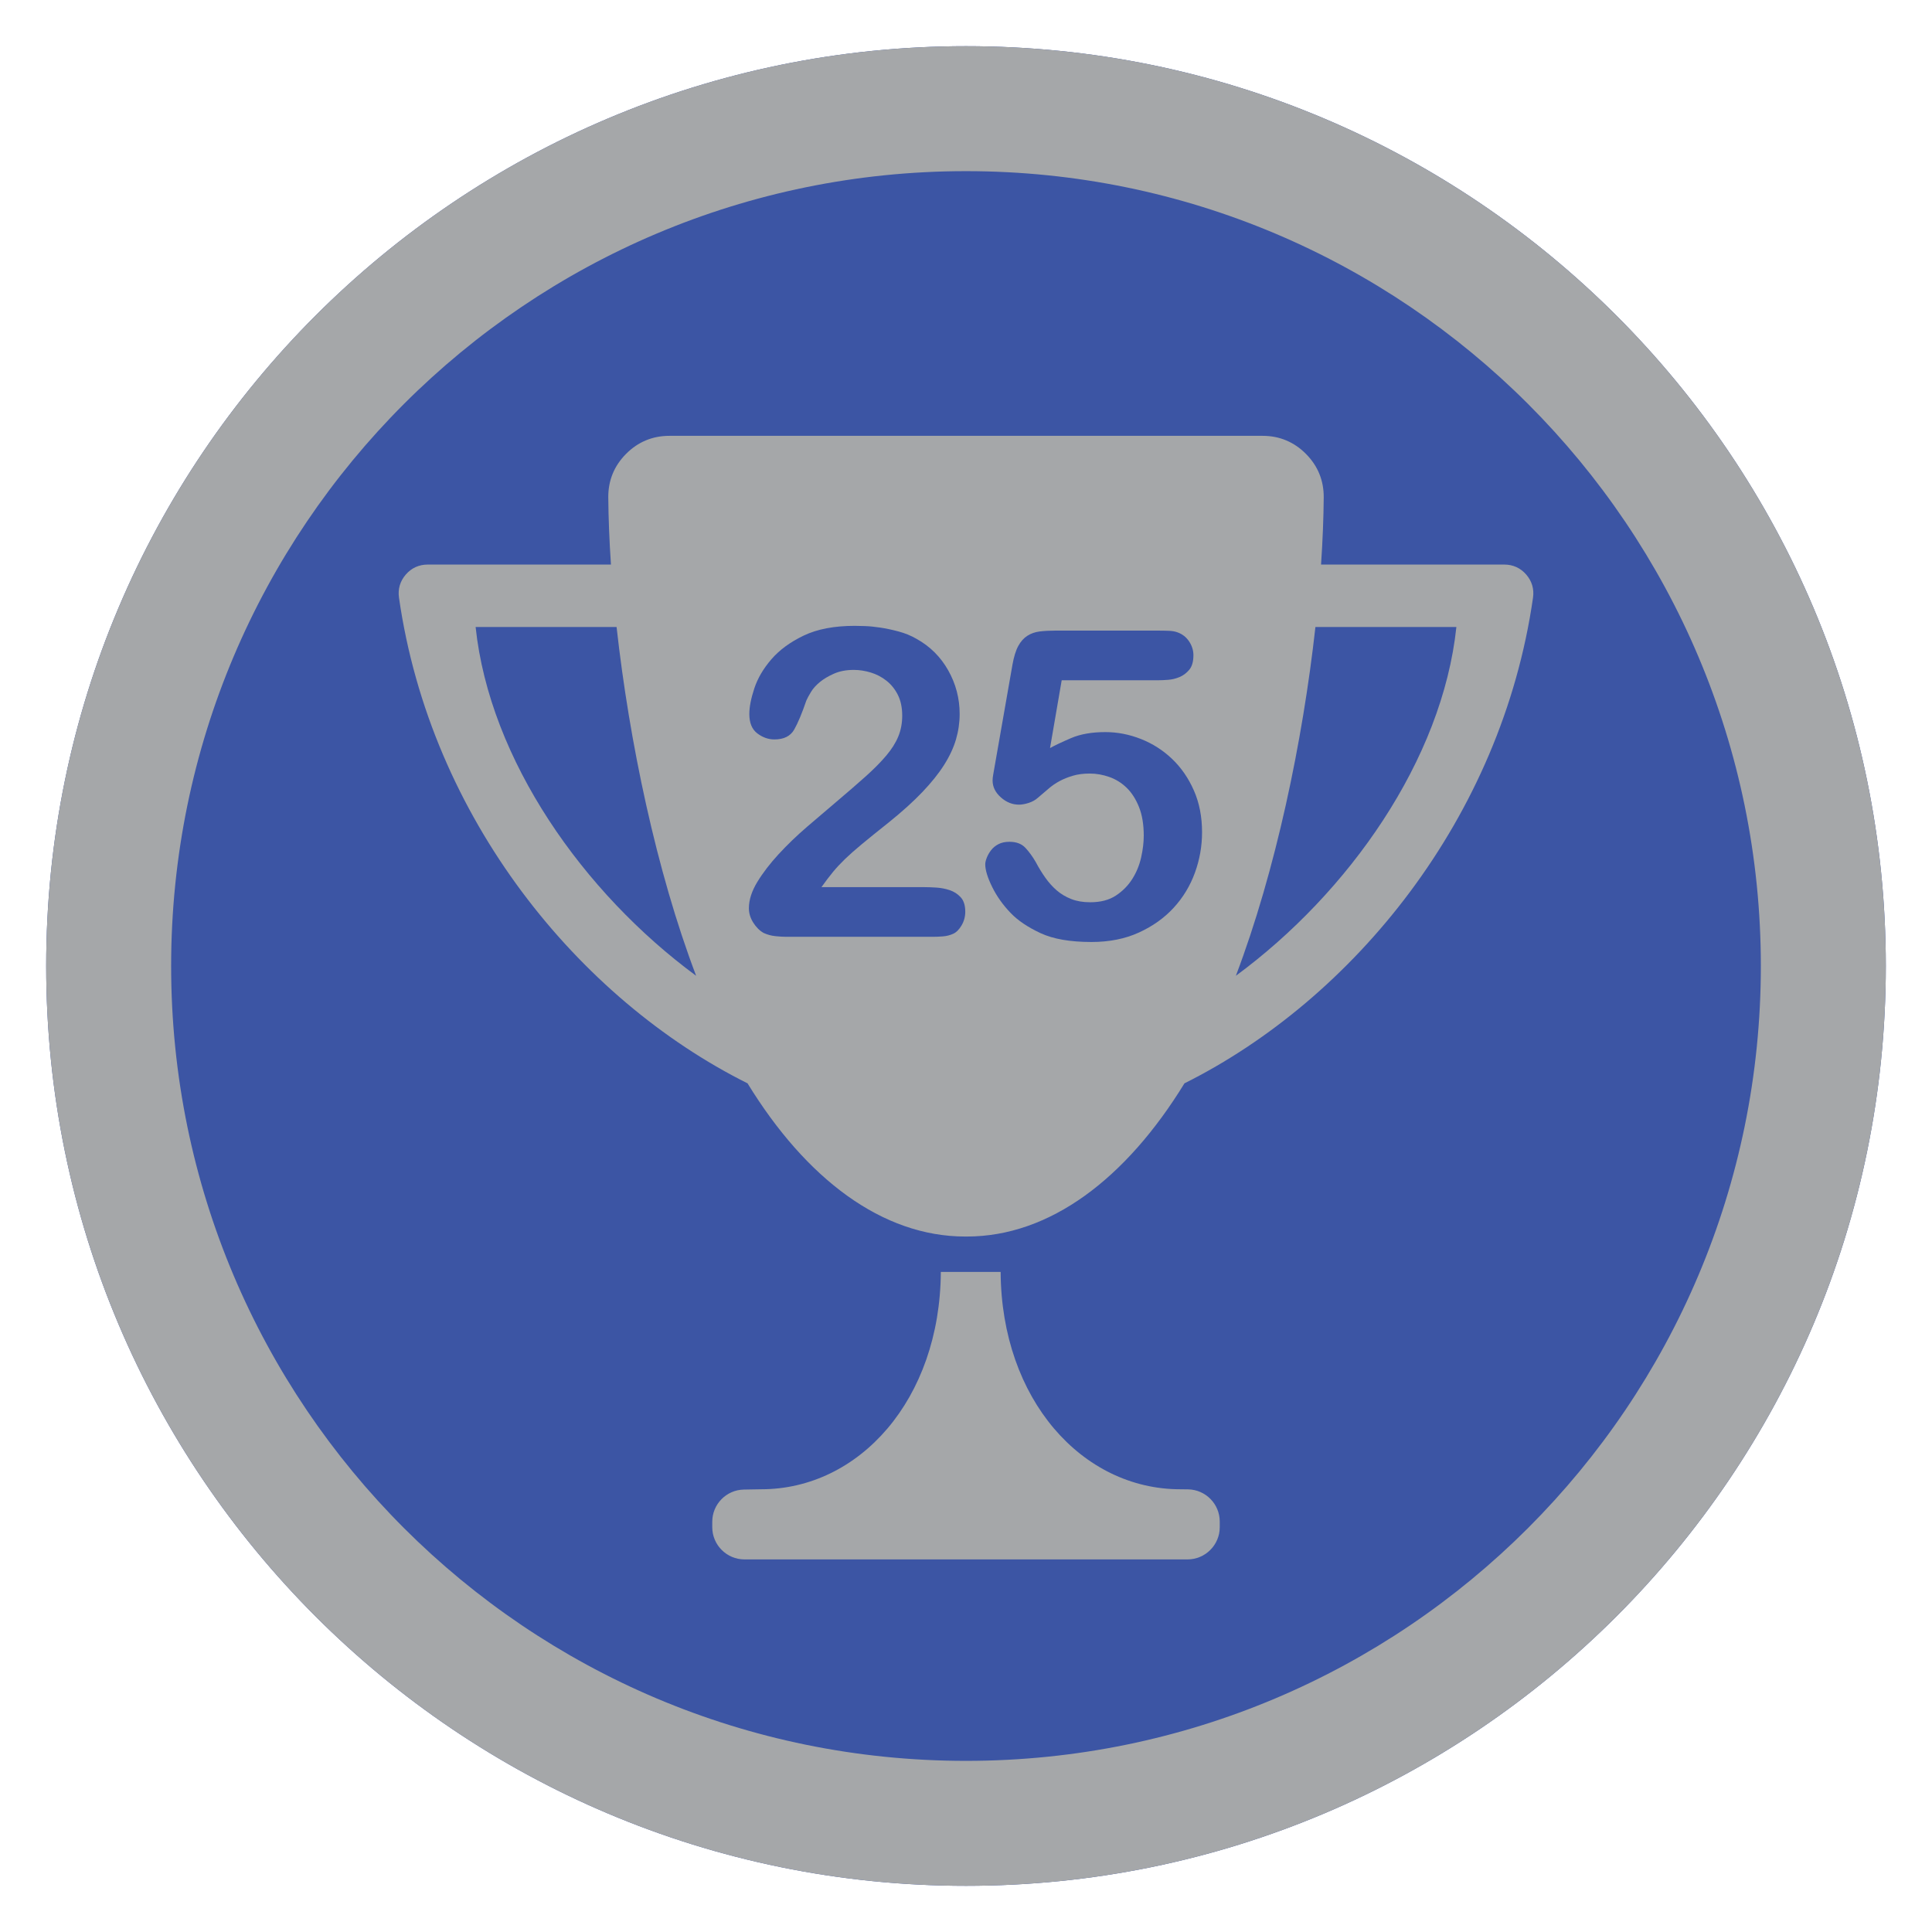
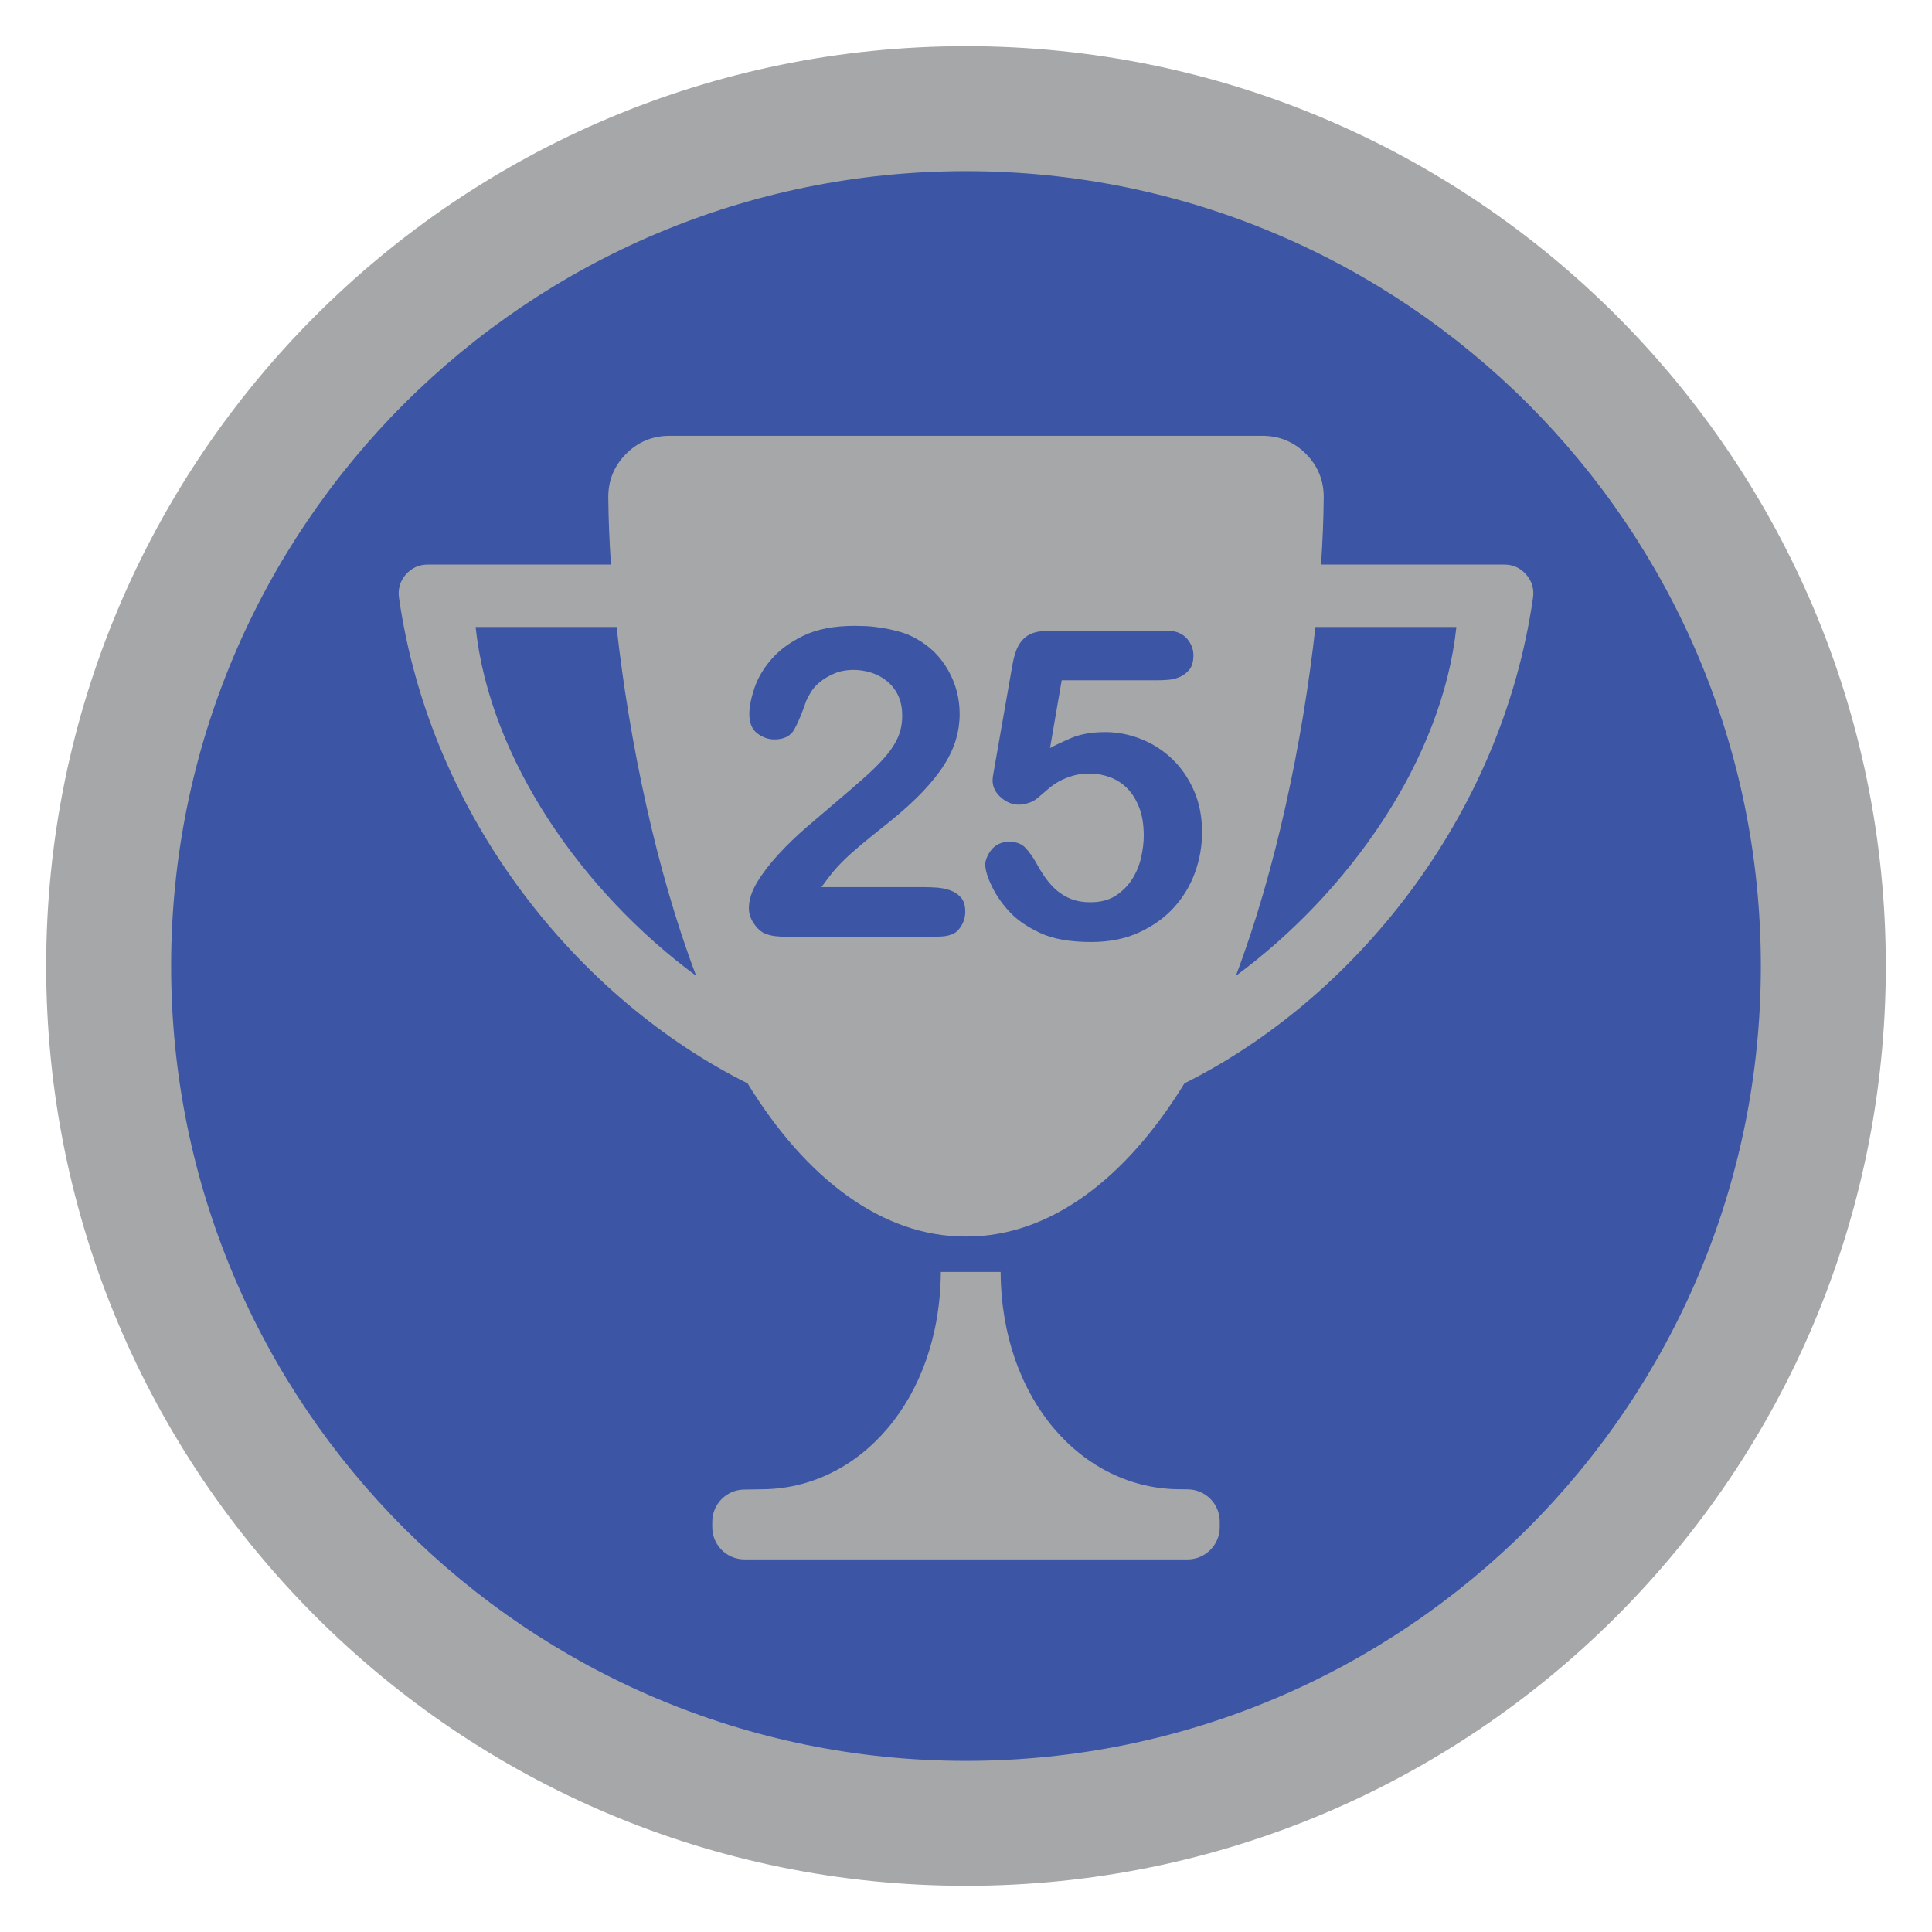
<svg xmlns="http://www.w3.org/2000/svg" xml:space="preserve" width="152.4mm" height="152.4mm" version="1.1" style="shape-rendering:geometricPrecision; text-rendering:geometricPrecision; image-rendering:optimizeQuality; fill-rule:evenodd; clip-rule:evenodd" viewBox="0 0 15240 15240">
  <defs>
    <style type="text/css">
   
-     .fil3 {fill:none}
-     .fil0 {fill:#3C55A4}
-     .fil1 {fill:#A5A7A9}
-     .fil2 {fill:#3C55A4;fill-rule:nonzero}
+     .fil0 {fill:none}
+     .fil1 {fill:#3C55A4}
+     .fil2 {fill:#A5A7A9}
+     .fil3 {fill:#3C55A4;fill-rule:nonzero}
   
  </style>
  </defs>
  <g id="Capa_x0020_1">
-     <g id="_1788741108320">
-       <g>
-         <ellipse id="contour" class="fil0" cx="7620.01" cy="7620" rx="7255.7" ry="7255.74" />
-         <path id="contour_28" class="fil1" d="M7620.01 364.25c4007.22,0 7255.71,3248.52 7255.71,7255.75 0,4007.22 -3248.49,7255.74 -7255.71,7255.74 -4007.22,0 -7255.7,-3248.52 -7255.7,-7255.74 0,-4007.23 3248.48,-7255.75 7255.7,-7255.75zm-198.58 9668.85l471.76 0c5.73,1006.54 643.42,1714.57 1417.05,1714.57 17.3,0 38.17,0.28 61.99,0.71 138.24,2.53 249.35,115.69 249.35,253.95l0 44.61c0,139.9 -114.1,254 -254,254l-3495.15 0c-139.9,0 -254,-114.1 -254,-254l0 -43.01c0,-137.87 110.38,-250.8 248.21,-253.94 56.45,-1.28 103.92,-2.32 137.74,-2.32 773.63,0 1411.32,-708.03 1417.05,-1714.57zm197.04 -279.08l3.08 0 4.2 0.02c655.52,0 1255.36,-455.02 1717.5,-1208.46 1331.91,-664.83 2500.27,-2091.3 2749.51,-3831.14 9.74,-67.97 -8.64,-130.25 -53.61,-182.15 -44.97,-51.9 -104.08,-78.9 -172.76,-78.9l-1445.7 0c12.63,-185.95 19.71,-363.34 21.09,-528.8 1.13,-133.61 -45.82,-249 -139.9,-343.88 -94.08,-94.87 -209.06,-142.79 -342.68,-142.79l-1889.19 0 -900 0 -1889.19 0c-133.62,0 -248.6,47.92 -342.68,142.79 -94.08,94.88 -141.03,210.27 -139.9,343.88 1.38,165.46 8.46,342.85 21.09,528.8l-1445.69 0c-68.68,0 -127.79,27 -172.76,78.9 -44.97,51.9 -63.35,114.18 -53.61,182.15 249.24,1739.83 1417.61,3166.3 2749.5,3831.14 462.13,753.44 1061.98,1208.46 1717.5,1208.46l4.2 -0.02zm2130.35 -2056.9c313.89,-826.62 527.2,-1848.59 627.49,-2751.41l1111.93 0c-110.82,1049.32 -850.59,2097.36 -1739.42,2751.41zm-4885.11 -2751.41c100.29,902.82 313.6,1924.79 627.48,2751.4 -888.82,-654.05 -1628.58,-1702.09 -1739.4,-2751.4l1111.92 0zm2756.24 -3595.66c3462.82,0 6270.01,2807.18 6270.01,6270 0,3462.82 -2807.19,6270.01 -6270.01,6270.01 -3462.82,0 -6270,-2807.19 -6270,-6270.01 0,-3462.82 2807.18,-6270 6270,-6270z" />
-         <path class="fil2" d="M6203.79 7389.74c-24.99,0 -53.94,-1.7 -86.88,-5.11 -32.93,-3.41 -64.16,-11.92 -93.68,-25.55 -31.8,-18.17 -59.06,-45.43 -81.77,-81.76 -22.71,-36.34 -34.07,-73.82 -34.07,-112.43 0,-65.86 22.15,-135.14 66.44,-207.81 44.29,-72.68 100.5,-145.93 168.63,-219.74 68.14,-73.82 143.09,-145.93 224.85,-216.34 81.77,-70.4 158.99,-136.27 231.67,-197.59 88.57,-74.95 165.23,-141.38 229.96,-199.3 64.73,-57.92 118.67,-112.42 161.82,-163.53 43.15,-51.1 74.95,-101.63 95.39,-151.6 20.44,-49.97 30.66,-104.48 30.66,-163.53 0,-63.59 -11.35,-118.1 -34.07,-163.52 -22.71,-45.43 -52.8,-82.9 -90.28,-112.43 -37.47,-29.52 -78.92,-51.1 -124.35,-64.73 -45.42,-13.63 -89.71,-20.44 -132.86,-20.44 -59.05,0 -110.72,9.65 -155.01,28.96 -44.29,19.3 -81.76,41.45 -112.43,66.43 -30.66,24.99 -54.5,51.67 -71.54,80.06 -17.03,28.39 -28.96,50.54 -35.77,66.43 -34.07,99.94 -65.86,176.02 -95.39,228.26 -29.53,52.24 -81.76,78.36 -156.71,78.36 -47.7,0 -92.56,-15.9 -134.57,-47.7 -42.02,-31.79 -63.03,-82.9 -63.03,-153.3 0,-54.51 13.06,-121.51 39.18,-201.01 26.12,-79.49 70.97,-156.14 134.57,-229.96 63.59,-73.81 148.76,-136.27 255.51,-187.37 106.75,-51.1 240.75,-76.65 402,-76.65 15.9,0 42.02,0.56 78.36,1.7 36.34,1.14 77.22,5.11 122.64,11.92 45.43,6.82 93.69,17.04 144.79,30.67 51.11,13.62 98.23,32.93 141.39,57.91 106.74,59.05 190.21,141.95 250.4,248.7 60.18,106.74 90.28,221.44 90.28,344.09 0,68.13 -9.65,135.13 -28.96,201 -19.31,65.86 -50.53,132.86 -93.69,201 -43.15,68.14 -100.5,139.68 -172.04,214.63 -71.54,74.95 -159.55,154.44 -264.03,238.48 -88.58,70.4 -159.55,127.75 -212.92,172.04 -53.38,44.29 -97.67,83.47 -132.87,117.53 -35.2,34.07 -66.43,67.57 -93.69,100.51 -27.25,32.93 -57.91,73.24 -91.98,120.94l814.23 0c24.98,0 55.64,1.13 91.98,3.4 36.34,2.27 71.54,9.09 105.61,20.44 34.07,11.36 63.03,30.1 86.87,56.22 23.85,26.12 35.78,64.16 35.78,114.13 0,38.61 -9.66,74.38 -28.96,107.31 -19.31,32.93 -41.45,55.08 -66.43,66.43 -24.99,11.36 -51.67,18.17 -80.06,20.44 -28.39,2.27 -55.08,3.41 -80.06,3.41l-1154.91 0z" />
-         <path class="fil2" d="M8282.85 5900.96c36.34,-20.44 91.42,-46.56 165.23,-78.35 73.82,-31.8 164.1,-47.7 270.84,-47.7 95.39,0 189.08,18.17 281.07,54.51 91.98,36.34 173.74,88.58 245.29,156.71 71.54,68.14 128.89,151.04 172.04,248.7 43.15,97.66 64.73,207.82 64.73,330.46 0,109.02 -18.74,215.2 -56.21,318.54 -37.48,103.34 -93.12,195.32 -166.94,275.95 -73.81,80.63 -165.23,145.93 -274.24,195.89 -109.02,49.97 -233.94,74.95 -374.75,74.95 -168.07,0 -302.07,-23.28 -402.01,-69.84 -99.93,-46.56 -178.29,-99.36 -235.07,-158.41 -61.32,-63.6 -110.15,-132.3 -146.49,-206.12 -36.34,-73.81 -54.51,-133.43 -54.51,-178.85 0,-13.63 3.98,-30.67 11.92,-51.11 7.95,-20.44 19.31,-40.31 34.07,-59.62 14.77,-19.3 34.07,-35.2 57.92,-47.69 23.85,-12.49 52.8,-18.74 86.87,-18.74 54.51,0 96.53,15.9 126.05,47.7 29.53,31.79 56.78,69.27 81.77,112.42 22.71,43.15 47.69,84.04 74.95,122.65 27.25,38.61 57.35,72.11 90.28,100.5 32.93,28.39 70.97,51.1 114.13,68.13 43.15,17.04 93.12,25.56 149.9,25.56 81.76,0 149.33,-17.61 202.7,-52.81 53.37,-35.2 96.53,-78.92 129.46,-131.16 32.93,-52.24 56.21,-109.02 69.84,-170.34 13.63,-61.33 20.44,-118.11 20.44,-170.34 0,-88.58 -12.49,-164.1 -37.47,-226.56 -24.99,-62.45 -57.35,-112.99 -97.1,-151.6 -39.74,-38.61 -85.17,-67 -136.27,-85.17 -51.1,-18.17 -102.77,-27.25 -155.01,-27.25 -49.97,0 -94.26,5.67 -132.87,17.03 -38.61,11.36 -73.81,25.55 -105.61,42.58 -31.79,17.04 -61.32,37.48 -88.57,61.33 -27.26,23.85 -54.51,47.13 -81.77,69.84 -20.44,18.17 -44.85,31.79 -73.24,40.88 -28.39,9.08 -53.95,13.63 -76.66,13.63 -52.24,0 -99.93,-19.31 -143.08,-57.92 -43.16,-38.61 -64.73,-82.9 -64.73,-132.87 0,-13.62 1.7,-29.52 5.11,-47.69 3.4,-18.17 7.38,-40.88 11.92,-68.14l139.68 -797.19c11.36,-63.59 26.69,-112.99 45.99,-148.2 19.31,-35.2 43.15,-61.89 71.54,-80.06 28.4,-18.17 60.76,-29.52 97.1,-34.06 36.34,-4.55 78.36,-6.82 126.05,-6.82l793.79 0c40.88,0 74.38,0.57 100.5,1.71 26.12,1.13 48.26,5.11 66.43,11.92 38.61,13.63 69.27,37.47 91.99,71.54 22.71,34.07 34.06,70.41 34.06,109.02 0,49.97 -10.78,88.01 -32.36,114.13 -21.58,26.12 -47.13,45.42 -76.65,57.91 -29.53,12.5 -60.19,19.88 -91.99,22.15 -31.8,2.27 -57.91,3.4 -78.36,3.4l-759.71 0 -91.99 534.87z" />
-       </g>
-       <rect class="fil3" x="-0" y="-0" width="15240" height="15240" />
+     <g id="_2981911947984">
+       <rect class="fil0" x="-0" y="-0" width="15240" height="15240" />
+       <ellipse id="contour" class="fil1" cx="7620" cy="7620" rx="7200.69" ry="7200.73" />
+       <path id="contour_72" class="fil2" d="M7620.01 364.25c4007.22,0 7255.71,3248.52 7255.71,7255.75 0,4007.22 -3248.49,7255.74 -7255.71,7255.74 -4007.22,0 -7255.7,-3248.52 -7255.7,-7255.74 0,-4007.23 3248.48,-7255.75 7255.7,-7255.75zm-198.58 9668.85l471.76 0c5.73,1006.54 643.42,1714.57 1417.05,1714.57 17.3,0 38.17,0.28 61.99,0.71 138.24,2.53 249.35,115.69 249.35,253.95l0 44.61c0,139.9 -114.1,254 -254,254l-3495.15 0c-139.9,0 -254,-114.1 -254,-254l0 -43.01c0,-137.87 110.38,-250.8 248.21,-253.94 56.45,-1.28 103.92,-2.32 137.74,-2.32 773.63,0 1411.32,-708.03 1417.05,-1714.57zm197.04 -279.08l3.08 0 4.2 0.02c655.52,0 1255.36,-455.02 1717.5,-1208.46 1331.91,-664.83 2500.27,-2091.3 2749.51,-3831.14 9.74,-67.97 -8.64,-130.25 -53.61,-182.15 -44.97,-51.9 -104.08,-78.9 -172.76,-78.9l-1445.7 0c12.63,-185.95 19.71,-363.34 21.09,-528.8 1.13,-133.61 -45.82,-249 -139.9,-343.88 -94.08,-94.87 -209.06,-142.79 -342.68,-142.79l-1889.19 0 -900 0 -1889.19 0c-133.62,0 -248.6,47.92 -342.68,142.79 -94.08,94.88 -141.03,210.27 -139.9,343.88 1.38,165.46 8.46,342.85 21.09,528.8l-1445.69 0c-68.68,0 -127.79,27 -172.76,78.9 -44.97,51.9 -63.35,114.18 -53.61,182.15 249.24,1739.83 1417.61,3166.3 2749.5,3831.14 462.13,753.44 1061.98,1208.46 1717.5,1208.46l4.2 -0.02zm2130.35 -2056.9c313.89,-826.62 527.2,-1848.59 627.49,-2751.41l1111.93 0c-110.82,1049.32 -850.59,2097.36 -1739.42,2751.41zm-4885.11 -2751.41c100.29,902.82 313.6,1924.79 627.48,2751.4 -888.82,-654.05 -1628.58,-1702.09 -1739.4,-2751.4l1111.92 0zm2756.24 -3595.66c3462.82,0 6270.01,2807.18 6270.01,6270 0,3462.82 -2807.19,6270.01 -6270.01,6270.01 -3462.82,0 -6270,-2807.19 -6270,-6270.01 0,-3462.82 2807.18,-6270 6270,-6270z" />
+       <path class="fil3" d="M6203.79 7389.74c-24.99,0 -53.94,-1.7 -86.88,-5.11 -32.93,-3.41 -64.16,-11.92 -93.68,-25.55 -31.8,-18.17 -59.06,-45.43 -81.77,-81.76 -22.71,-36.34 -34.07,-73.82 -34.07,-112.43 0,-65.86 22.15,-135.14 66.44,-207.81 44.29,-72.68 100.5,-145.93 168.63,-219.74 68.14,-73.82 143.09,-145.93 224.85,-216.34 81.77,-70.4 158.99,-136.27 231.67,-197.59 88.57,-74.95 165.23,-141.38 229.96,-199.3 64.73,-57.92 118.67,-112.42 161.82,-163.53 43.15,-51.1 74.95,-101.63 95.39,-151.6 20.44,-49.97 30.66,-104.48 30.66,-163.53 0,-63.59 -11.35,-118.1 -34.07,-163.52 -22.71,-45.43 -52.8,-82.9 -90.28,-112.43 -37.47,-29.52 -78.92,-51.1 -124.35,-64.73 -45.42,-13.63 -89.71,-20.44 -132.86,-20.44 -59.05,0 -110.72,9.65 -155.01,28.96 -44.29,19.3 -81.76,41.45 -112.43,66.43 -30.66,24.99 -54.5,51.67 -71.54,80.06 -17.03,28.39 -28.96,50.54 -35.77,66.43 -34.07,99.94 -65.86,176.02 -95.39,228.26 -29.53,52.24 -81.76,78.36 -156.71,78.36 -47.7,0 -92.56,-15.9 -134.57,-47.7 -42.02,-31.79 -63.03,-82.9 -63.03,-153.3 0,-54.51 13.06,-121.51 39.18,-201.01 26.12,-79.49 70.97,-156.14 134.57,-229.96 63.59,-73.81 148.76,-136.27 255.51,-187.37 106.75,-51.1 240.75,-76.65 402,-76.65 15.9,0 42.02,0.56 78.36,1.7 36.34,1.14 77.22,5.11 122.64,11.92 45.43,6.82 93.69,17.04 144.79,30.67 51.11,13.62 98.23,32.93 141.39,57.91 106.74,59.05 190.21,141.95 250.4,248.7 60.18,106.74 90.28,221.44 90.28,344.09 0,68.13 -9.65,135.13 -28.96,201 -19.31,65.86 -50.53,132.86 -93.69,201 -43.15,68.14 -100.5,139.68 -172.04,214.63 -71.54,74.95 -159.55,154.44 -264.03,238.48 -88.58,70.4 -159.55,127.75 -212.92,172.04 -53.38,44.29 -97.67,83.47 -132.87,117.53 -35.2,34.07 -66.43,67.57 -93.69,100.51 -27.25,32.93 -57.91,73.24 -91.98,120.94l814.23 0c24.98,0 55.64,1.13 91.98,3.4 36.34,2.27 71.54,9.09 105.61,20.44 34.07,11.36 63.03,30.1 86.87,56.22 23.85,26.12 35.78,64.16 35.78,114.13 0,38.61 -9.66,74.38 -28.96,107.31 -19.31,32.93 -41.45,55.08 -66.43,66.43 -24.99,11.36 -51.67,18.17 -80.06,20.44 -28.39,2.27 -55.08,3.41 -80.06,3.41l-1154.91 0z" />
+       <path class="fil3" d="M8282.85 5900.96c36.34,-20.44 91.42,-46.56 165.23,-78.35 73.82,-31.8 164.1,-47.7 270.84,-47.7 95.39,0 189.08,18.17 281.07,54.51 91.98,36.34 173.74,88.58 245.29,156.71 71.54,68.14 128.89,151.04 172.04,248.7 43.15,97.66 64.73,207.82 64.73,330.46 0,109.02 -18.74,215.2 -56.21,318.54 -37.48,103.34 -93.12,195.32 -166.94,275.95 -73.81,80.63 -165.23,145.93 -274.24,195.89 -109.02,49.97 -233.94,74.95 -374.75,74.95 -168.07,0 -302.07,-23.28 -402.01,-69.84 -99.93,-46.56 -178.29,-99.36 -235.07,-158.41 -61.32,-63.6 -110.15,-132.3 -146.49,-206.12 -36.34,-73.81 -54.51,-133.43 -54.51,-178.85 0,-13.63 3.98,-30.67 11.92,-51.11 7.95,-20.44 19.31,-40.31 34.07,-59.62 14.77,-19.3 34.07,-35.2 57.92,-47.69 23.85,-12.49 52.8,-18.74 86.87,-18.74 54.51,0 96.53,15.9 126.05,47.7 29.53,31.79 56.78,69.27 81.77,112.42 22.71,43.15 47.69,84.04 74.95,122.65 27.25,38.61 57.35,72.11 90.28,100.5 32.93,28.39 70.97,51.1 114.13,68.13 43.15,17.04 93.12,25.56 149.9,25.56 81.76,0 149.33,-17.61 202.7,-52.81 53.37,-35.2 96.53,-78.92 129.46,-131.16 32.93,-52.24 56.21,-109.02 69.84,-170.34 13.63,-61.33 20.44,-118.11 20.44,-170.34 0,-88.58 -12.49,-164.1 -37.47,-226.56 -24.99,-62.45 -57.35,-112.99 -97.1,-151.6 -39.74,-38.61 -85.17,-67 -136.27,-85.17 -51.1,-18.17 -102.77,-27.25 -155.01,-27.25 -49.97,0 -94.26,5.67 -132.87,17.03 -38.61,11.36 -73.81,25.55 -105.61,42.58 -31.79,17.04 -61.32,37.48 -88.57,61.33 -27.26,23.85 -54.51,47.13 -81.77,69.84 -20.44,18.17 -44.85,31.79 -73.24,40.88 -28.39,9.08 -53.95,13.63 -76.66,13.63 -52.24,0 -99.93,-19.31 -143.08,-57.92 -43.16,-38.61 -64.73,-82.9 -64.73,-132.87 0,-13.62 1.7,-29.52 5.11,-47.69 3.4,-18.17 7.38,-40.88 11.92,-68.14l139.68 -797.19c11.36,-63.59 26.69,-112.99 45.99,-148.2 19.31,-35.2 43.15,-61.89 71.54,-80.06 28.4,-18.17 60.76,-29.52 97.1,-34.06 36.34,-4.55 78.36,-6.82 126.05,-6.82l793.79 0c40.88,0 74.38,0.57 100.5,1.71 26.12,1.13 48.26,5.11 66.43,11.92 38.61,13.63 69.27,37.47 91.99,71.54 22.71,34.07 34.06,70.41 34.06,109.02 0,49.97 -10.78,88.01 -32.36,114.13 -21.58,26.12 -47.13,45.42 -76.65,57.91 -29.53,12.5 -60.19,19.88 -91.99,22.15 -31.8,2.27 -57.91,3.4 -78.36,3.4l-759.71 0 -91.99 534.87z" />
    </g>
  </g>
</svg>
